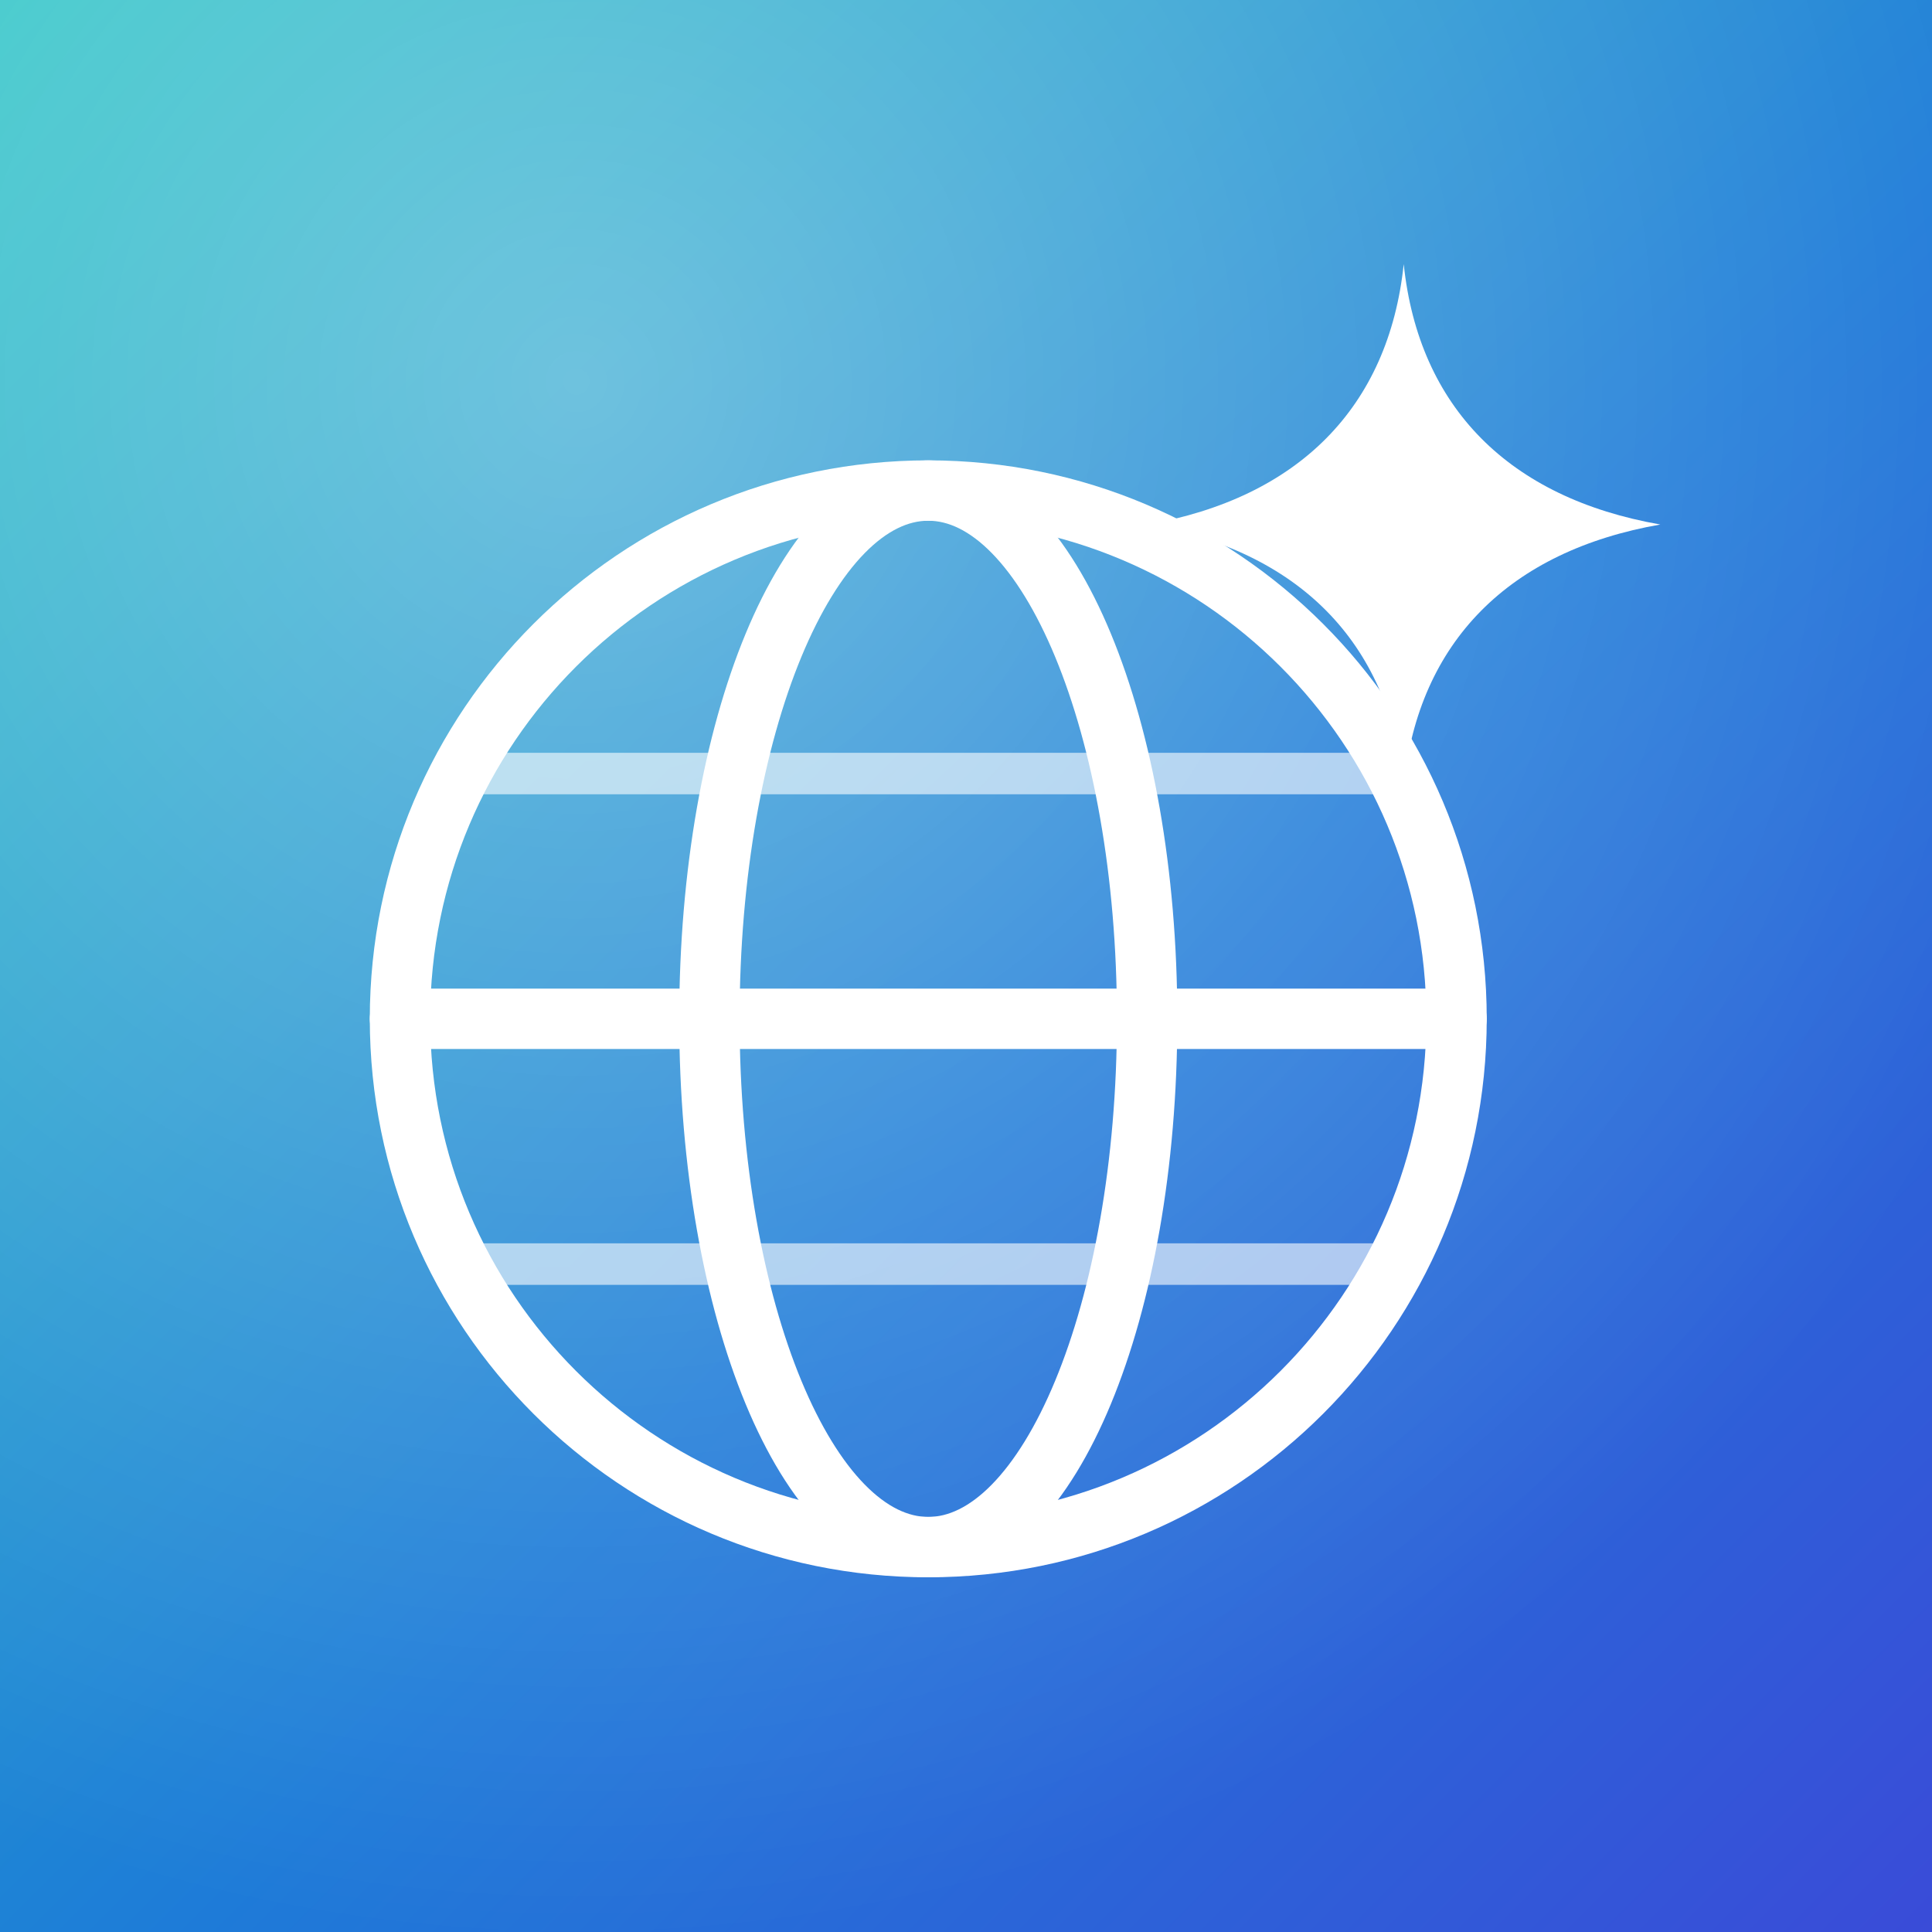
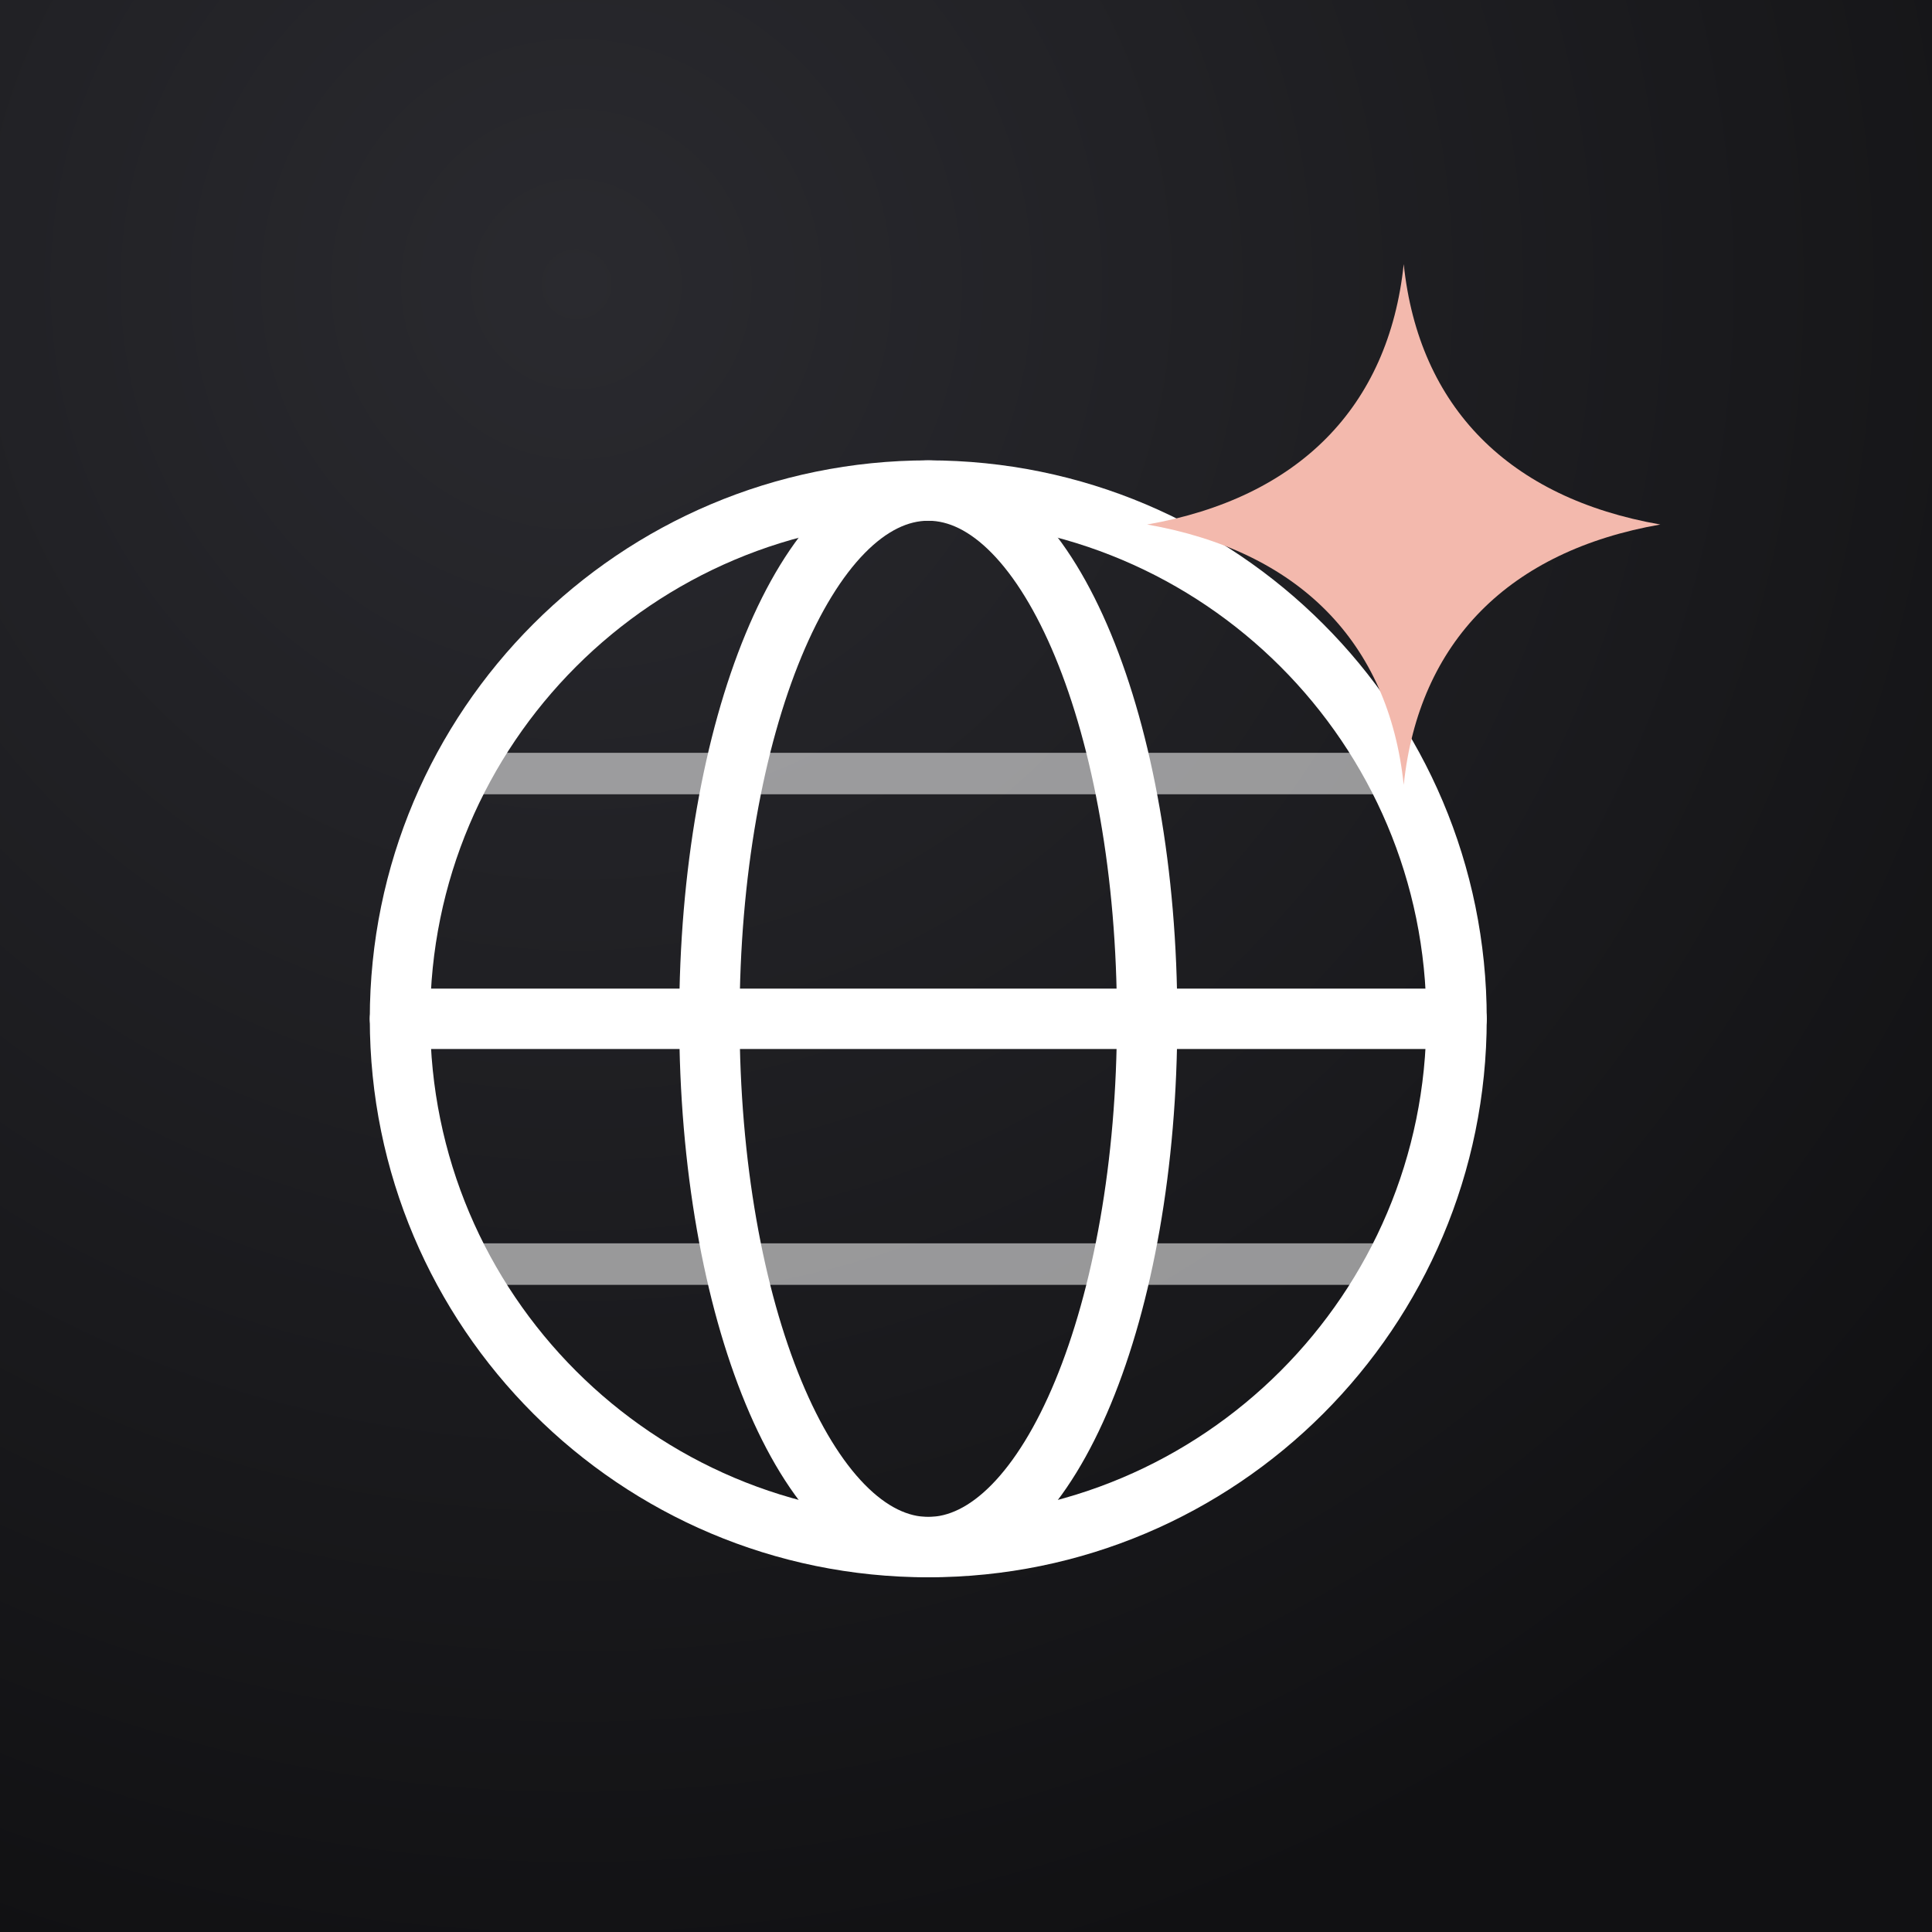
<svg xmlns="http://www.w3.org/2000/svg" viewBox="0 0 512 512">
  <defs>
-     <linearGradient id="g" x1="0" y1="0" x2="1" y2="1">
-       <stop offset="0" stop-color="#22C1C3" />
-       <stop offset=".55" stop-color="#1E7BD8" />
-       <stop offset="1" stop-color="#3A4BD8" />
-     </linearGradient>
-     <radialGradient id="h" cx=".3" cy=".2" r=".8">
-       <stop offset="0" stop-color="#fff" stop-opacity=".35" />
-       <stop offset="1" stop-color="#fff" stop-opacity="0" />
+     <radialGradient id="h" cx=".3" cy=".15" r=".9">
+       <stop offset="0" stop-color="#2a2a2f" />
+       <stop offset="1" stop-color="#111113" />
    </radialGradient>
  </defs>
-   <rect width="512" height="512" fill="url(#g)" />
  <rect width="512" height="512" fill="url(#h)" />
  <g fill="none" stroke="#fff" stroke-width="16" stroke-linecap="round">
    <circle cx="246" cy="270" r="140" />
    <ellipse cx="246" cy="270" rx="58" ry="140" />
    <path d="M106 270h280" />
-     <path d="M128 205h236M128 335h236" stroke-width="11" opacity=".6" />
+     <path d="M128 205h236M128 335h236" stroke-width="11" opacity=".55" />
  </g>
-   <path fill="#fff" d="M372 70c4 38 28 62 68 69-40 7-64 31-68 69-4-38-28-62-68-69 40-7 64-31 68-69z" />
+   <path fill="#F3B9AD" d="M372 70c4 38 28 62 68 69-40 7-64 31-68 69-4-38-28-62-68-69 40-7 64-31 68-69z" />
</svg>
